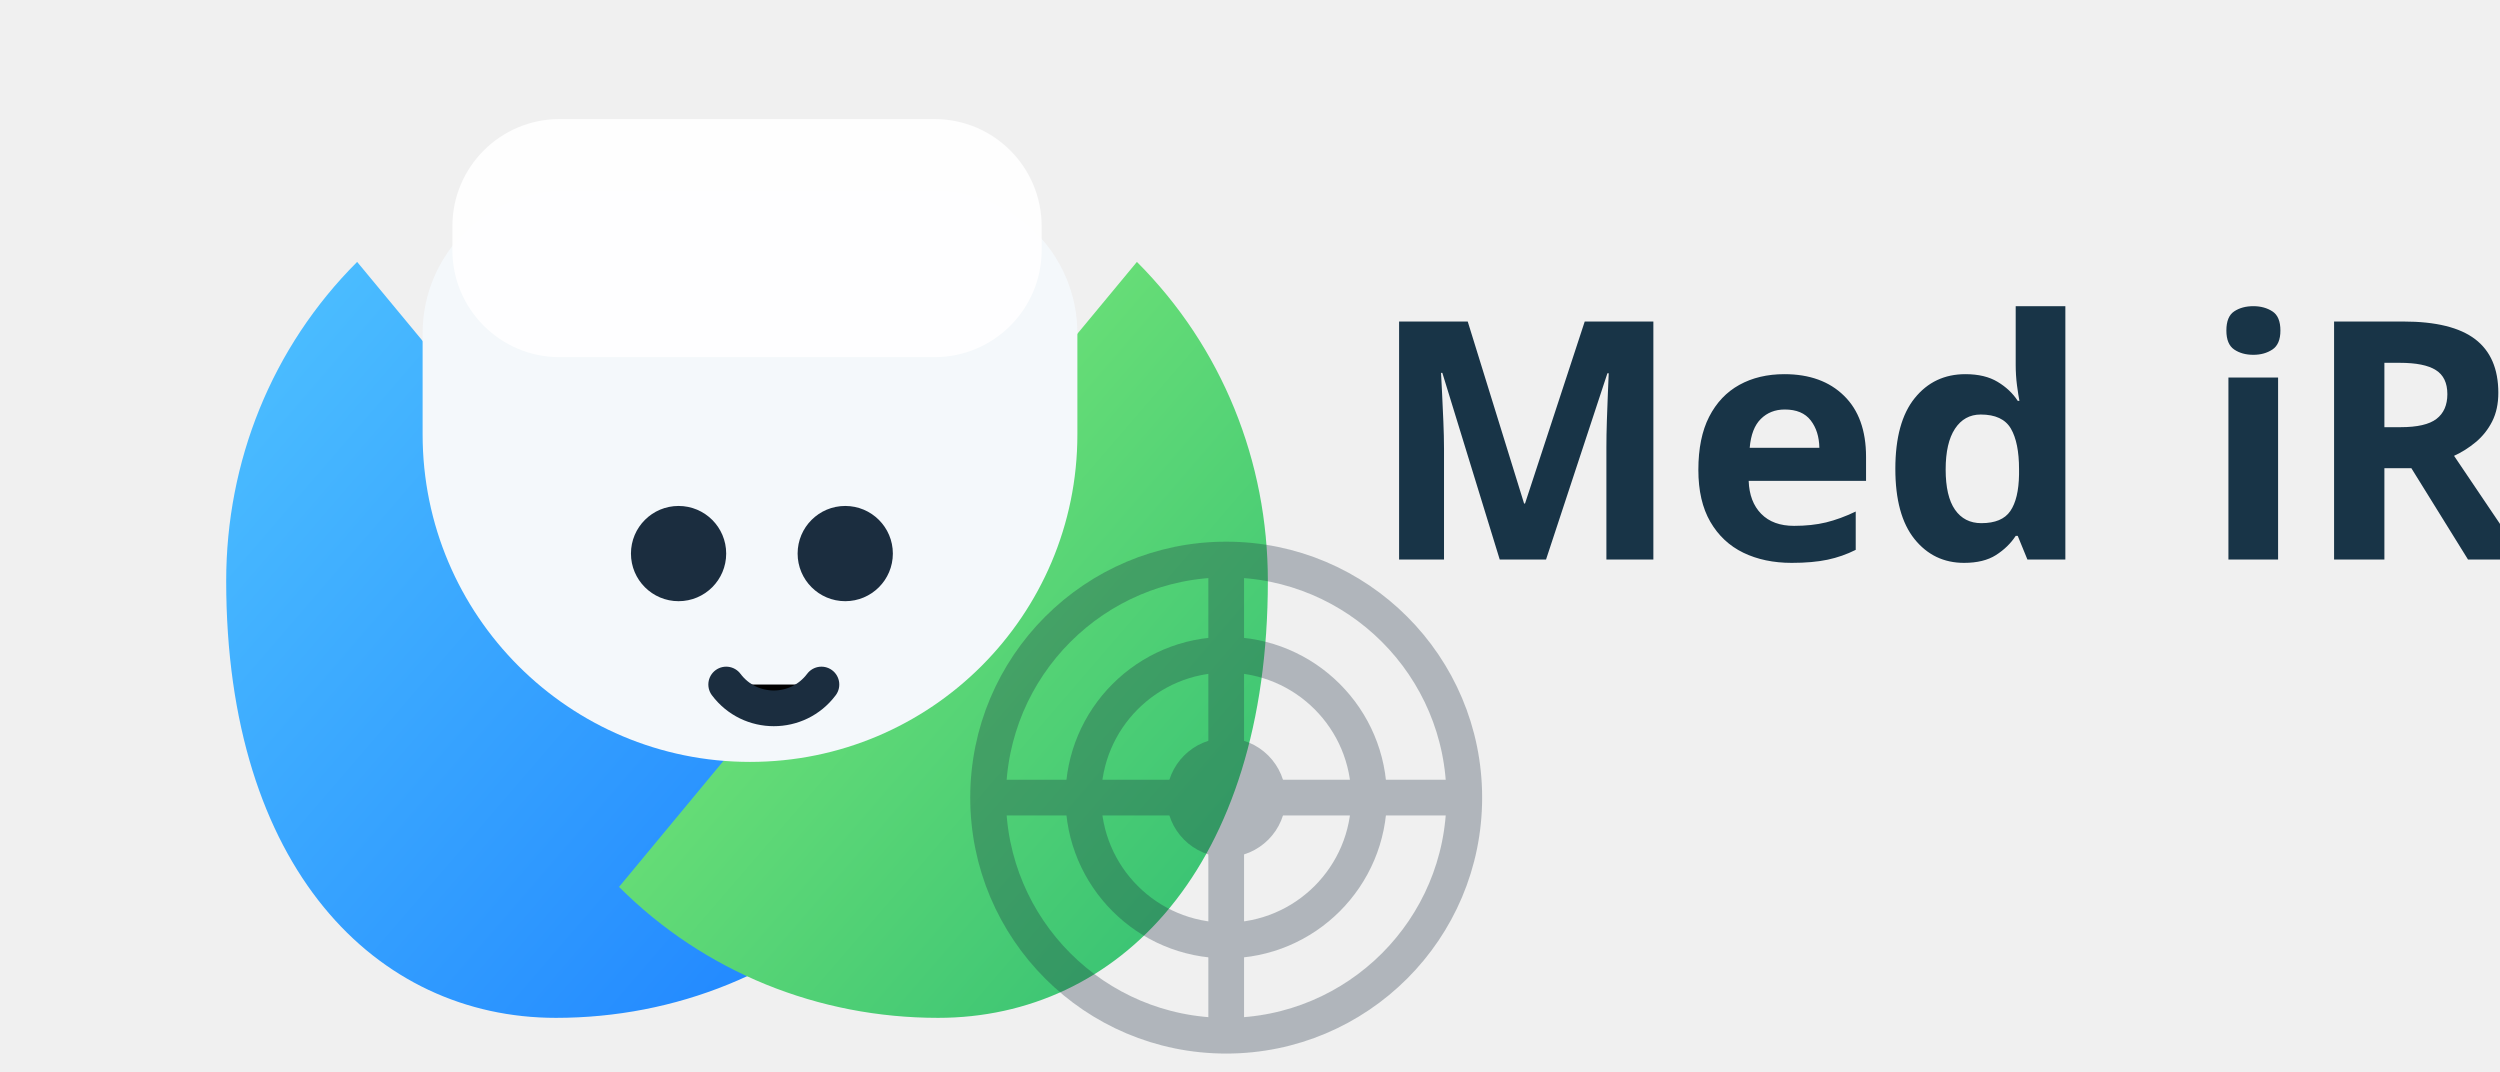
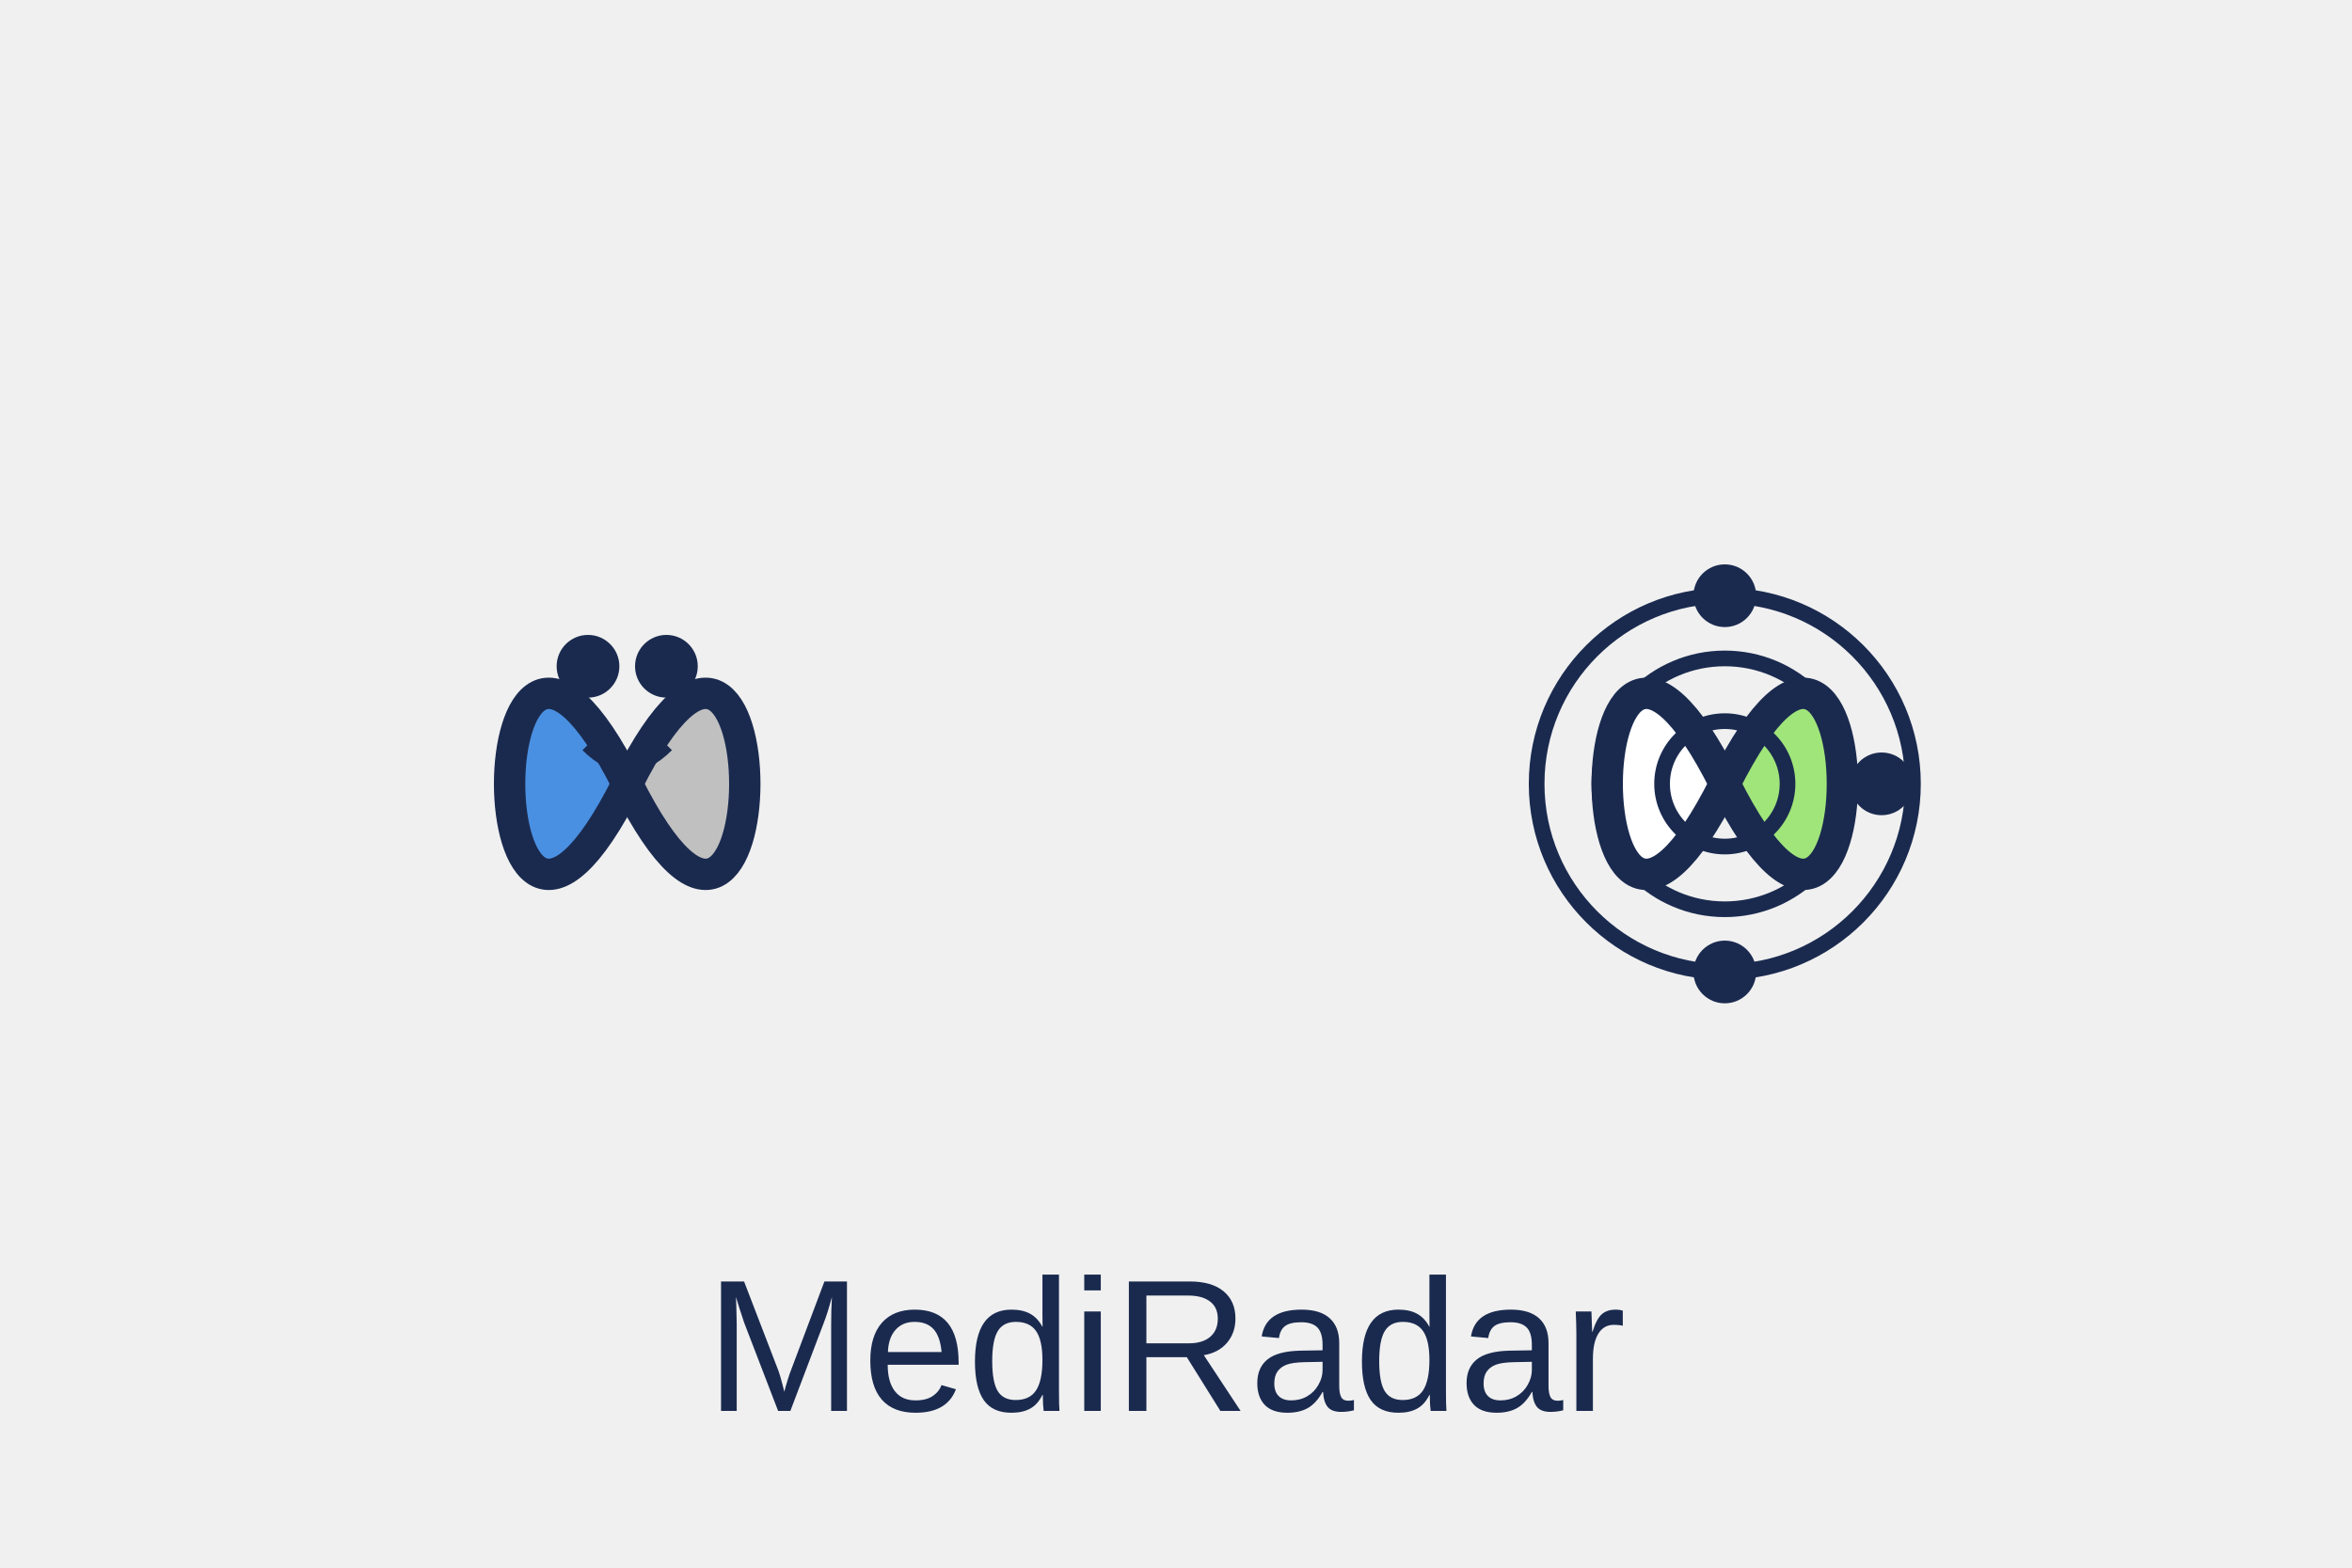
- <svg xmlns="http://www.w3.org/2000/svg" viewBox="0 0 420 180" role="img" aria-labelledby="title desc">
-   <defs>
-     <linearGradient id="wingLeftFull" x1="0%" y1="0%" x2="100%" y2="100%">
-       <stop offset="0%" stop-color="#4fc2ff" />
-       <stop offset="100%" stop-color="#1d82ff" />
-     </linearGradient>
-     <linearGradient id="wingRightFull" x1="0%" y1="0%" x2="100%" y2="100%">
-       <stop offset="0%" stop-color="#8af279" />
-       <stop offset="100%" stop-color="#2fbd73" />
-     </linearGradient>
-   </defs>
-   <g transform="translate(20 20)">
-     <g>
-       <path d="M40 24c-14.359 14.359-22 33.545-22 53.6C18 125.805 43.195 151 73.4 151c20.055 0 39.242-7.64 53.6-22L40 24Z" fill="url(#wingLeftFull)" />
-       <path d="M171 24c14.359 14.359 22 33.545 22 53.6 0 48.205-25.195 73.4-55.4 73.4-20.055 0-39.242-7.64-53.6-22L171 24Z" fill="url(#wingRightFull)" />
-       <path d="M74 12h63c13.255 0 24 10.745 24 24v17c0 30.376-24.624 55-55 55s-55-24.624-55-55V36c0-13.255 10.745-24 24-24Z" fill="#f4f8fb" />
-       <circle cx="94" cy="73" r="8" fill="#1b2d3f" />
-       <circle cx="122" cy="73" r="8" fill="#1b2d3f" />
-       <path d="M102 95c4 5.333 12 5.333 16 0" stroke="#1b2d3f" stroke-width="6" stroke-linecap="round" />
-       <path d="M74 0h63c9.941 0 18 8.059 18 18v4c0 9.941-8.059 18-18 18H74c-9.941 0-18-8.059-18-18v-4C56 8.059 64.059 0 74 0Z" fill="#ffffff" opacity=".9" />
-       <g transform="translate(118 46)" fill="#1b2d3f" opacity=".3">
-         <circle cx="68" cy="68" r="40" fill="none" stroke="#1b2d3f" stroke-width="6" />
-         <circle cx="68" cy="68" r="24" fill="none" stroke="#1b2d3f" stroke-width="6" />
-         <circle cx="68" cy="68" r="10" fill="#1b2d3f" />
-         <path d="M68 30v76" stroke="#1b2d3f" stroke-width="6" stroke-linecap="round" />
-         <path d="M30 68h76" stroke="#1b2d3f" stroke-width="6" stroke-linecap="round" />
-       </g>
-     </g>
-     <g transform="translate(210 74)" fill="#183447" font-family="'Nunito', 'Segoe UI', sans-serif" font-size="56" font-weight="700">
-       <text>Med</text>
-       <text x="140">iRadar</text>
-     </g>
+ <svg xmlns="http://www.w3.org/2000/svg" viewBox="0 0 300 200" role="img" aria-labelledby="logo-title logo-desc">
+   <style>
+     .wing {
+       transition: transform 0.4s ease;
+       transform-origin: center;
+     }
+     svg:hover .left-wing,
+     svg:active .left-wing {
+       transform: rotate(-5deg);
+     }
+     svg:hover .right-wing,
+     svg:active .right-wing {
+       transform: rotate(5deg);
+     }
+     @media (prefers-reduced-motion: reduce) {
+       .wing {
+         transition: none;
+         transform: none !important;
+       }
+     }
+   </style>
+   <g class="wing left-wing">
+     <path d="M80 100 C60 60, 60 140, 80 100" fill="#4A90E2" stroke="#1A2A4F" stroke-width="4" />
+     <path d="M80 100 C100 140, 100 60, 80 100" fill="#C0C0C0" stroke="#1A2A4F" stroke-width="4" />
+     <circle cx="75" cy="85" r="4" fill="#1A2A4F" />
+     <circle cx="85" cy="85" r="4" fill="#1A2A4F" />
+     <path d="M75 95 Q80 100, 85 95" stroke="#1A2A4F" stroke-width="2" fill="none" />
  </g>
+   <g class="wing right-wing">
+     <path d="M220 100 C240 60, 240 140, 220 100" fill="#A0E57A" stroke="#1A2A4F" stroke-width="4" />
+     <path d="M220 100 C200 140, 200 60, 220 100" fill="#FFFFFF" stroke="#1A2A4F" stroke-width="4" />
+     <circle cx="220" cy="100" r="8" stroke="#1A2A4F" stroke-width="2" fill="none" />
+     <circle cx="220" cy="100" r="16" stroke="#1A2A4F" stroke-width="2" fill="none" />
+     <circle cx="220" cy="100" r="24" stroke="#1A2A4F" stroke-width="2" fill="none" />
+     <circle cx="220" cy="76" r="4" fill="#1A2A4F" />
+     <circle cx="240" cy="100" r="4" fill="#1A2A4F" />
+     <circle cx="220" cy="124" r="4" fill="#1A2A4F" />
+   </g>
+   <text x="90" y="180" font-family="Arial, sans-serif" font-size="24" fill="#1A2A4F">MediRadar</text>
</svg>
